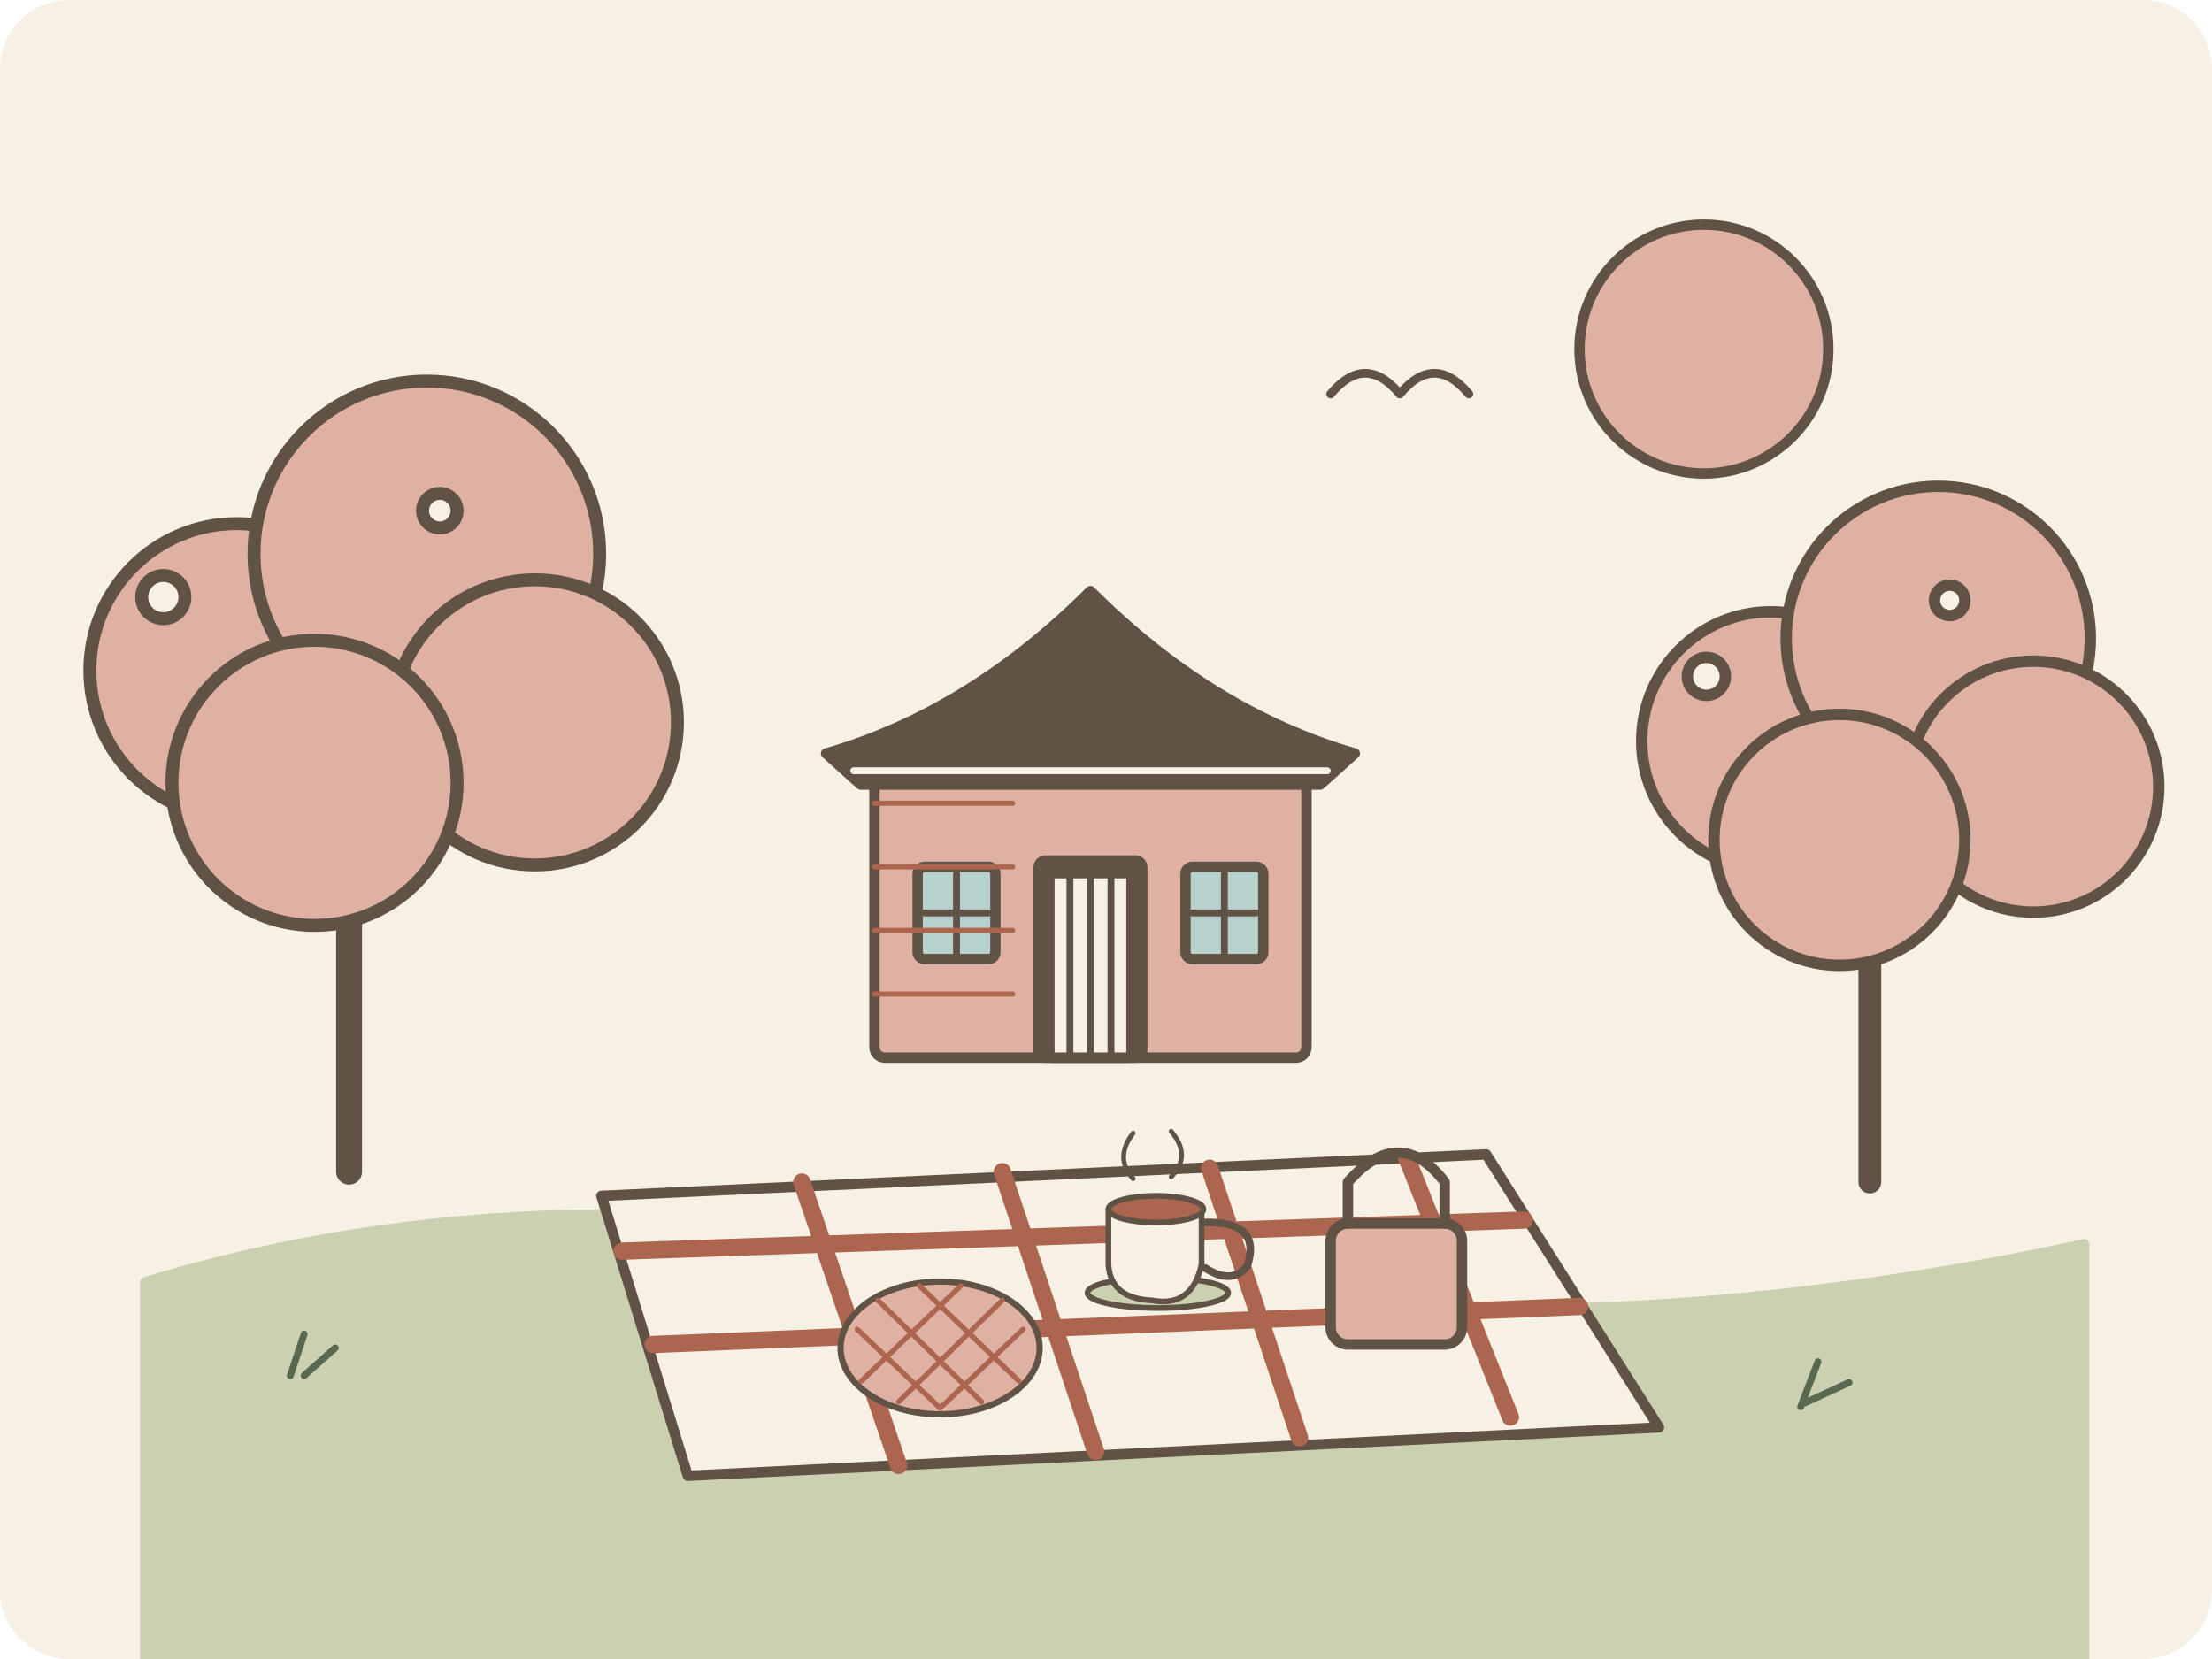
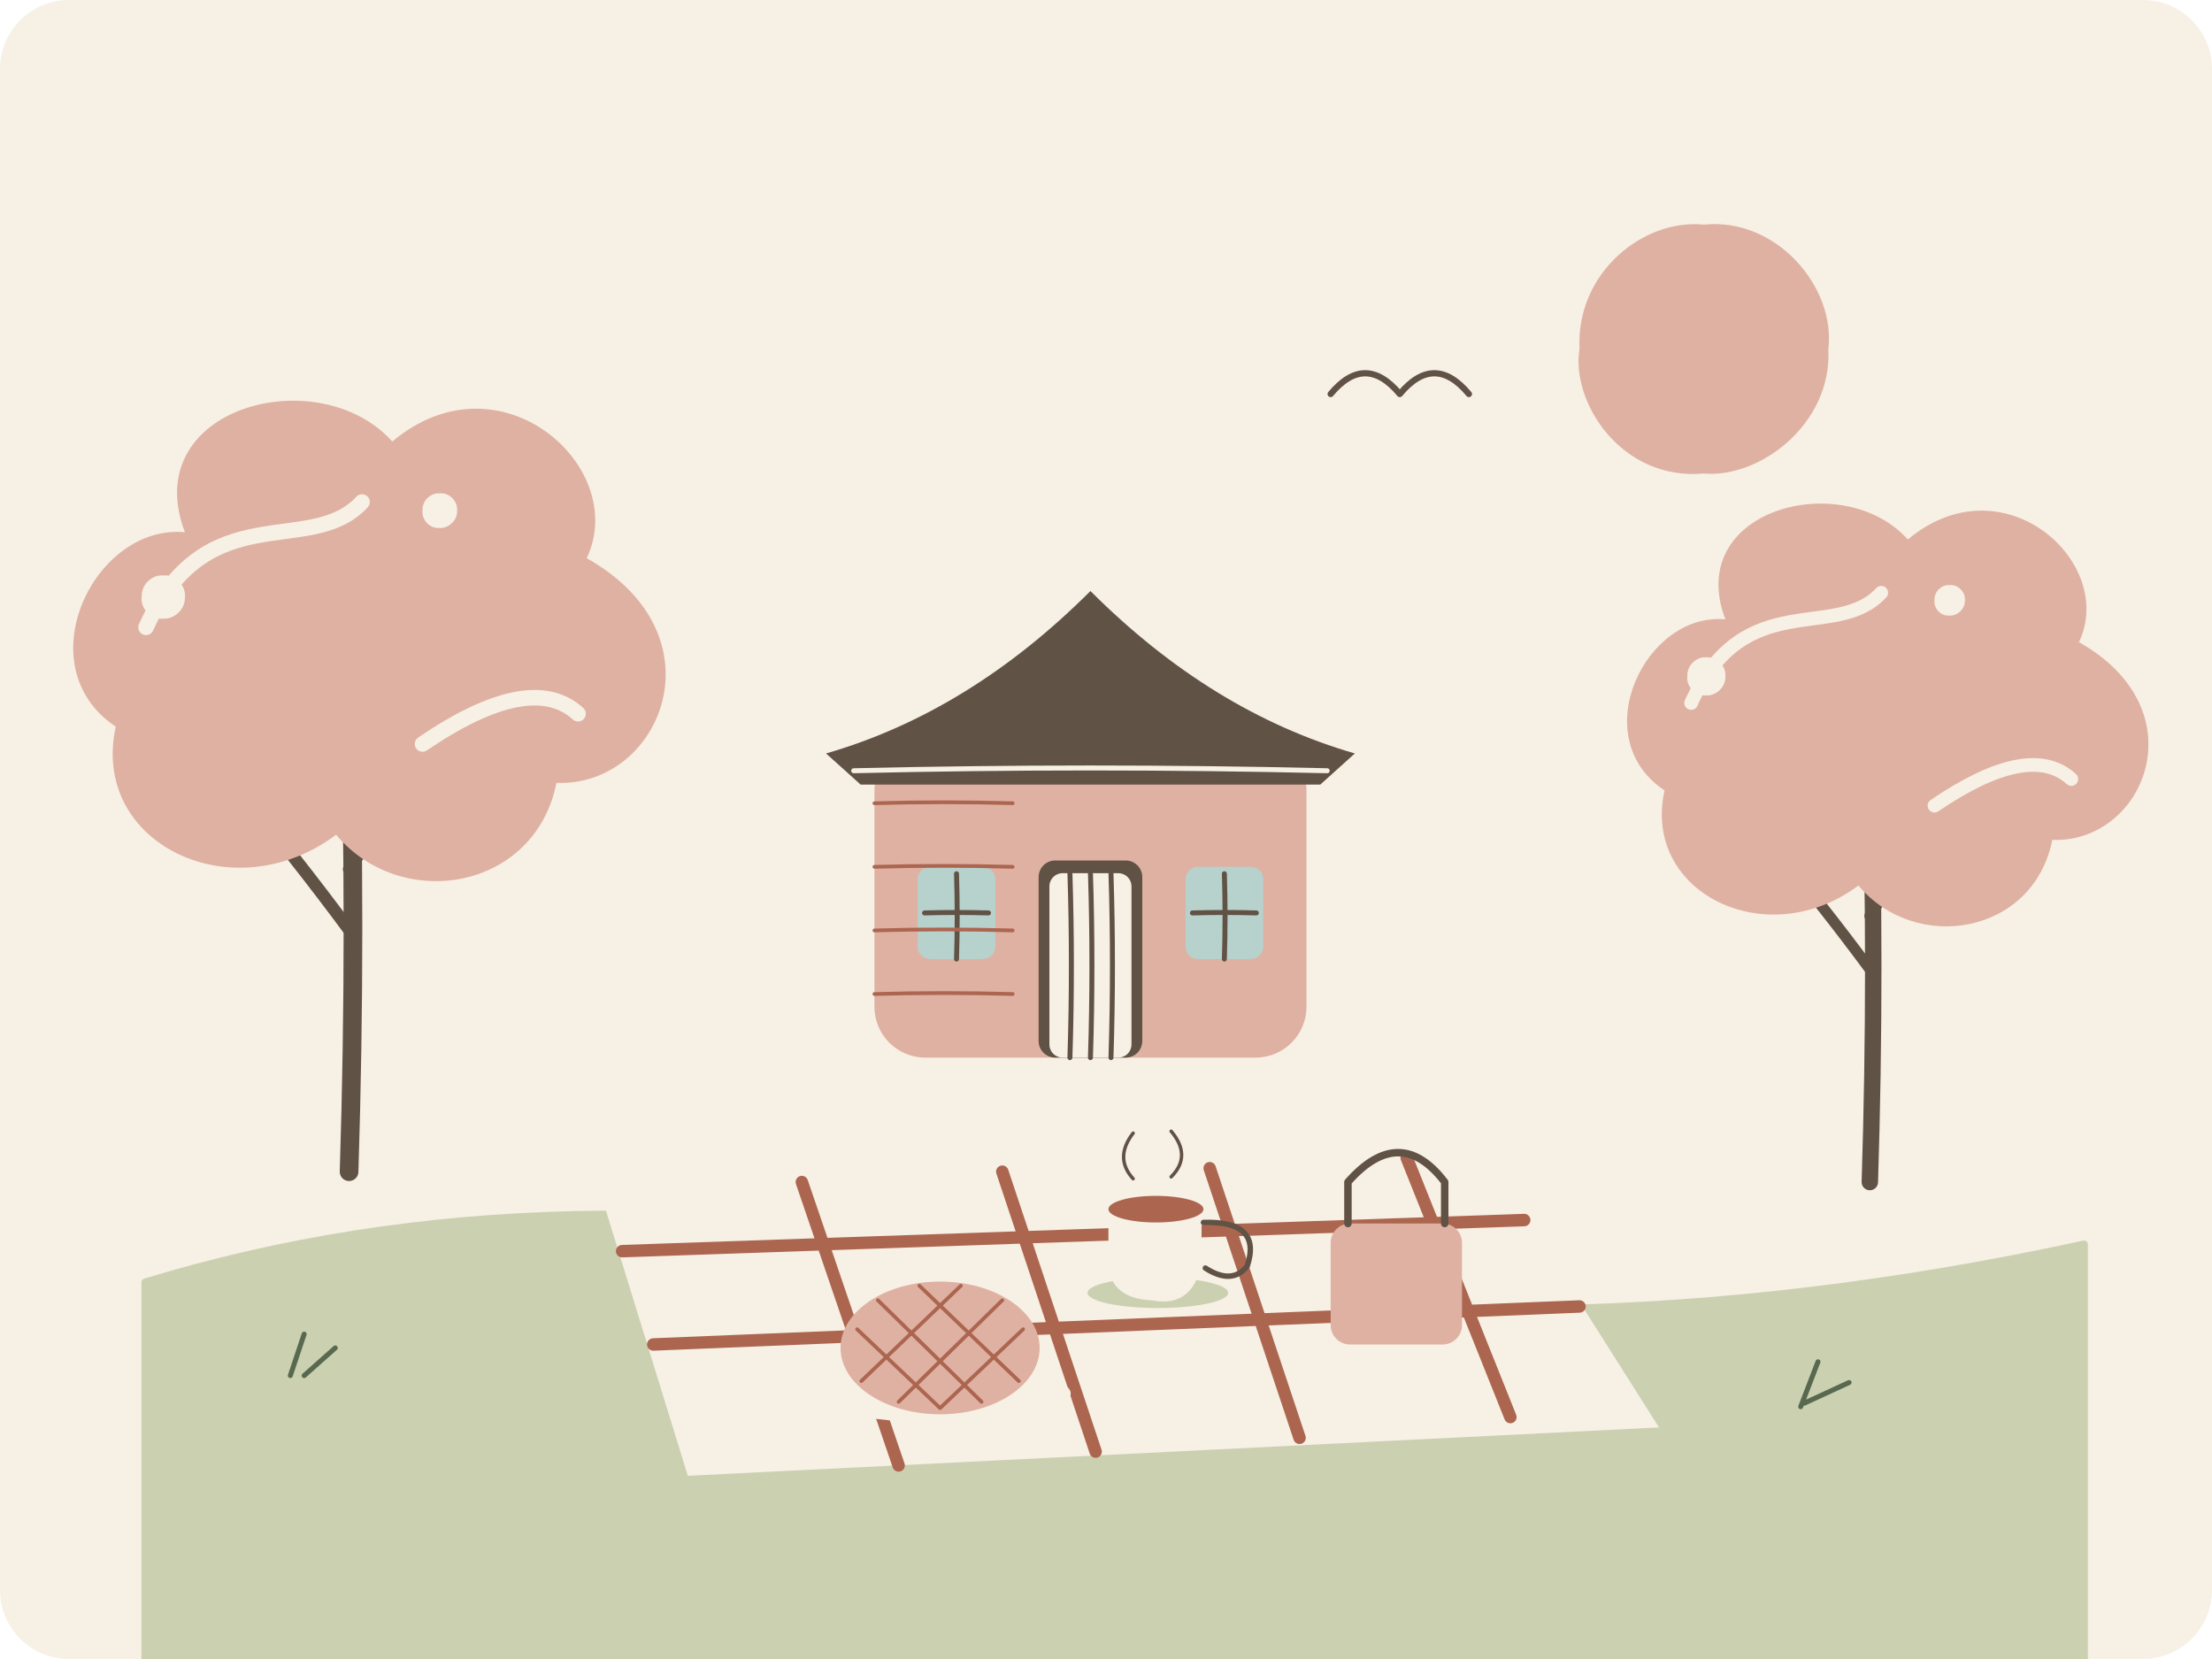
<svg xmlns="http://www.w3.org/2000/svg" width="640" height="480" viewBox="0 0 640 480" role="img" aria-labelledby="title">
  <rect width="640" height="480" rx="20" fill="#f7f0e4" />
-   <g stroke="#615246" stroke-width="3" stroke-linecap="round" stroke-linejoin="round">
-     <circle cx="493" cy="101" r="36" fill="#dfb1a2" />
+   <g stroke="none" stroke-width="2" stroke-linecap="round" stroke-linejoin="round">
+     <g transform="translate(493 101) scale(1)">
+       <path d="M0 -36C20.88 -38.16 38.16 -18 36 0C37.08 21.96 15.84 37.44 0 36C-24.12 38.16 -38.52 15.12 -36 0C-37.08 -22.32 -17.28 -37.8 0 -36Z" fill="#dfb1a2" stroke="none" stroke-width="2.16" stroke-linecap="round" stroke-linejoin="round" />
+     </g>
    <g transform="translate(78 88) scale(0.8)">
-       <path d="M0 23C-3 7 14-3 29 5C41-13 70-6 74 12C96 8 109 20 105 32H0Z" fill="#f7f0e4" stroke="#f7f0e4" stroke-width="3" stroke-linecap="round" stroke-linejoin="round" />
+       <path d="M0 23C-3 7 14-3 29 5C41-13 70-6 74 12C96 8 109 20 105 32H0Z" fill="#f7f0e4" stroke="#f7f0e4" stroke-width="2.16" stroke-linecap="round" stroke-linejoin="round" />
    </g>
    <g transform="translate(338 58) scale(0.55)">
-       <path d="M0 23C-3 7 14-3 29 5C41-13 70-6 74 12C96 8 109 20 105 32H0Z" fill="#f7f0e4" stroke="#f7f0e4" stroke-width="3" stroke-linecap="round" stroke-linejoin="round" />
+       <path d="M0 23C-3 7 14-3 29 5C41-13 70-6 74 12C96 8 109 20 105 32H0Z" fill="#f7f0e4" stroke="#f7f0e4" stroke-width="2.16" stroke-linecap="round" stroke-linejoin="round" />
    </g>
-     <path d="M385 114q10-12 20 0q10-12 20 0" fill="none" stroke="#615246" stroke-width="2.5" stroke-linecap="round" stroke-linejoin="round" />
-     <path d="M42 371Q160 335 301 365T603 360L603 480H42Z" fill="#cbd0b1" stroke="#cbd0b1" stroke-width="3" stroke-linecap="round" stroke-linejoin="round" />
-     <path d="M84 398l4-12m0 12 9-8M521 407l5-13m-4 12 13-6" fill="none" stroke="#59694f" stroke-width="2" stroke-linecap="round" stroke-linejoin="round" />
+     <path d="M385 114q10-12 20 0q10-12 20 0" fill="none" stroke="#615246" stroke-width="1.8" stroke-linecap="round" stroke-linejoin="round" />
+     <path d="M42 371Q160 335 301 365T603 360L603 480H42Z" fill="#cbd0b1" stroke="#cbd0b1" stroke-width="2.16" stroke-linecap="round" stroke-linejoin="round" />
+     <path d="M84 398l4-12m0 12 9-8M521 407l5-13m-4 12 13-6" fill="none" stroke="#59694f" stroke-width="1.44" stroke-linecap="round" stroke-linejoin="round" />
    <g transform="translate(101 339) scale(1.25)">
-       <path d="M0 0L0 -113" fill="none" stroke="#615246" stroke-width="6" stroke-linecap="round" stroke-linejoin="round" />
-       <path d="M0 -56L-26 -89" fill="none" stroke="#615246" stroke-width="4" stroke-linecap="round" stroke-linejoin="round" />
-       <path d="M0 -70L25 -109" fill="none" stroke="#615246" stroke-width="4" stroke-linecap="round" stroke-linejoin="round" />
-       <circle cx="-26" cy="-116" r="34" fill="#dfb1a2" />
-       <circle cx="18" cy="-143" r="40" fill="#dfb1a2" />
-       <circle cx="43" cy="-104" r="33" fill="#dfb1a2" />
-       <circle cx="-8" cy="-90" r="33" fill="#dfb1a2" />
-       <circle cx="-43" cy="-133" r="5" fill="#f7f0e4" />
-       <circle cx="21" cy="-153" r="4" fill="#f7f0e4" />
+       <path d="M0 0Q1.8 -56.5 0 -113" fill="none" stroke="#615246" stroke-width="4.32" stroke-linecap="round" stroke-linejoin="round" />
+       <path d="M0 -56Q-12.472 -72.864 -26 -89" fill="none" stroke="#615246" stroke-width="2.88" stroke-linecap="round" stroke-linejoin="round" />
+       <path d="M0 -70Q13.124 -89.85 25 -109" fill="none" stroke="#615246" stroke-width="2.88" stroke-linecap="round" stroke-linejoin="round" />
+       <path d="M-54-103C-75-117-59-150-38-148C-49-177-7-188 10-169C35-190 65-163 55-142C87-124 72-89 48-90C43-65 12-60-3-78C-27-60-60-76-54-103Z" fill="#dfb1a2" stroke="none" stroke-width="2.16" stroke-linecap="round" stroke-linejoin="round" />
+       <path d="M-47-126C-33-157-9-142 3-155M17-99Q42-116 53-106" fill="none" stroke="#f7f0e4" stroke-width="3.6" stroke-linecap="round" stroke-linejoin="round" />
+       <g transform="translate(-43 -133) scale(1)">
+         <path d="M0 -5C2.9 -5.3 5.3 -2.5 5 0C5.15 3.05 2.2 5.2 0 5C-3.35 5.3 -5.35 2.1 -5 0C-5.15 -3.1 -2.4 -5.25 0 -5Z" fill="#f7f0e4" stroke="none" stroke-width="2.16" stroke-linecap="round" stroke-linejoin="round" />
+       </g>
+       <g transform="translate(21 -153) scale(1)">
+         <path d="M0 -4C2.32 -4.24 4.24 -2 4 0C4.12 2.44 1.76 4.16 0 4C-2.68 4.24 -4.28 1.68 -4 0C-4.12 -2.48 -1.92 -4.2 0 -4Z" fill="#f7f0e4" stroke="none" stroke-width="2.16" stroke-linecap="round" stroke-linejoin="round" />
+       </g>
    </g>
    <g transform="translate(541 342) scale(1.1)">
-       <path d="M0 0L0 -113" fill="none" stroke="#615246" stroke-width="6" stroke-linecap="round" stroke-linejoin="round" />
-       <path d="M0 -56L-26 -89" fill="none" stroke="#615246" stroke-width="4" stroke-linecap="round" stroke-linejoin="round" />
-       <path d="M0 -70L25 -109" fill="none" stroke="#615246" stroke-width="4" stroke-linecap="round" stroke-linejoin="round" />
-       <circle cx="-26" cy="-116" r="34" fill="#dfb1a2" />
-       <circle cx="18" cy="-143" r="40" fill="#dfb1a2" />
-       <circle cx="43" cy="-104" r="33" fill="#dfb1a2" />
-       <circle cx="-8" cy="-90" r="33" fill="#dfb1a2" />
-       <circle cx="-43" cy="-133" r="5" fill="#f7f0e4" />
-       <circle cx="21" cy="-153" r="4" fill="#f7f0e4" />
+       <path d="M0 0Q1.8 -56.5 0 -113" fill="none" stroke="#615246" stroke-width="4.32" stroke-linecap="round" stroke-linejoin="round" />
+       <path d="M0 -56Q-12.472 -72.864 -26 -89" fill="none" stroke="#615246" stroke-width="2.88" stroke-linecap="round" stroke-linejoin="round" />
+       <path d="M0 -70Q13.124 -89.85 25 -109" fill="none" stroke="#615246" stroke-width="2.88" stroke-linecap="round" stroke-linejoin="round" />
+       <path d="M-54-103C-75-117-59-150-38-148C-49-177-7-188 10-169C35-190 65-163 55-142C87-124 72-89 48-90C43-65 12-60-3-78C-27-60-60-76-54-103Z" fill="#dfb1a2" stroke="none" stroke-width="2.16" stroke-linecap="round" stroke-linejoin="round" />
+       <path d="M-47-126C-33-157-9-142 3-155M17-99Q42-116 53-106" fill="none" stroke="#f7f0e4" stroke-width="3.6" stroke-linecap="round" stroke-linejoin="round" />
+       <g transform="translate(-43 -133) scale(1)">
+         <path d="M0 -5C2.9 -5.3 5.3 -2.5 5 0C5.15 3.05 2.2 5.2 0 5C-3.35 5.3 -5.35 2.1 -5 0C-5.15 -3.1 -2.4 -5.25 0 -5Z" fill="#f7f0e4" stroke="none" stroke-width="2.16" stroke-linecap="round" stroke-linejoin="round" />
+       </g>
+       <g transform="translate(21 -153) scale(1)">
+         <path d="M0 -4C2.32 -4.24 4.24 -2 4 0C4.12 2.44 1.76 4.16 0 4C-2.68 4.24 -4.28 1.68 -4 0C-4.12 -2.48 -1.92 -4.2 0 -4Z" fill="#f7f0e4" stroke="none" stroke-width="2.16" stroke-linecap="round" stroke-linejoin="round" />
+       </g>
    </g>
    <g transform="translate(253 214) scale(1)">
-       <rect x="0" y="0" width="125" height="92" rx="3" fill="#dfb1a2" />
-       <rect x="47.5" y="34.96" width="30" height="57.04" rx="2" fill="#615246" />
-       <rect x="50.625" y="38.64" width="23.75" height="53.36" rx="1" fill="#f7f0e4" />
-       <path d="M56.562 38.64L56.562 92" fill="none" stroke="#615246" stroke-width="2" stroke-linecap="round" stroke-linejoin="round" />
-       <path d="M62.5 38.64L62.5 92" fill="none" stroke="#615246" stroke-width="2" stroke-linecap="round" stroke-linejoin="round" />
-       <path d="M68.438 38.64L68.438 92" fill="none" stroke="#615246" stroke-width="2" stroke-linecap="round" stroke-linejoin="round" />
-       <rect x="12.5" y="36.8" width="22.5" height="26.68" rx="2" fill="#b7d1cd" />
-       <path d="M23.75 38.8L23.75 63.48" fill="none" stroke="#615246" stroke-width="2" stroke-linecap="round" stroke-linejoin="round" />
-       <path d="M14.5 50.14L33 50.14" fill="none" stroke="#615246" stroke-width="2" stroke-linecap="round" stroke-linejoin="round" />
-       <rect x="90" y="36.8" width="22.5" height="26.68" rx="2" fill="#b7d1cd" />
-       <path d="M101.25 38.8L101.25 63.48" fill="none" stroke="#615246" stroke-width="2" stroke-linecap="round" stroke-linejoin="round" />
-       <path d="M92 50.14L110.5 50.14" fill="none" stroke="#615246" stroke-width="2" stroke-linecap="round" stroke-linejoin="round" />
-       <path d="M0 18.4L40 18.4" fill="none" stroke="#ac6650" stroke-width="1.5" stroke-linecap="round" stroke-linejoin="round" />
-       <path d="M0 36.8L40 36.8" fill="none" stroke="#ac6650" stroke-width="1.5" stroke-linecap="round" stroke-linejoin="round" />
-       <path d="M0 55.2L40 55.2" fill="none" stroke="#ac6650" stroke-width="1.5" stroke-linecap="round" stroke-linejoin="round" />
-       <path d="M0 73.6L40 73.6" fill="none" stroke="#ac6650" stroke-width="1.5" stroke-linecap="round" stroke-linejoin="round" />
-       <path d="M-14 4Q27.5-8 62.5-43Q97.5-8 139 4L129 13H-4Z" fill="#615246" stroke="#615246" stroke-width="3" stroke-linecap="round" stroke-linejoin="round" />
-       <path d="M-6 9L131 9" fill="none" stroke="#f7f0e4" stroke-width="2" stroke-linecap="round" stroke-linejoin="round" />
+       <rect x="0" y="0" width="125" height="92" rx="14.72" fill="#dfb1a2" stroke="none" />
+       <rect x="47.5" y="34.96" width="30" height="57.04" rx="4.8" fill="#615246" stroke="none" />
+       <rect x="50.625" y="38.64" width="23.75" height="53.36" rx="3.8" fill="#f7f0e4" stroke="none" />
+       <path d="M56.562 38.64Q57.416 65.32 56.562 92" fill="none" stroke="#615246" stroke-width="1.44" stroke-linecap="round" stroke-linejoin="round" />
+       <path d="M62.5 38.64Q63.354 65.32 62.5 92" fill="none" stroke="#615246" stroke-width="1.44" stroke-linecap="round" stroke-linejoin="round" />
+       <path d="M68.438 38.64Q69.291 65.32 68.438 92" fill="none" stroke="#615246" stroke-width="1.44" stroke-linecap="round" stroke-linejoin="round" />
+       <rect x="12.5" y="36.8" width="22.5" height="26.68" rx="3.6" fill="#b7d1cd" stroke="none" />
+       <path d="M23.75 38.8Q24.145 51.14 23.75 63.48" fill="none" stroke="#615246" stroke-width="1.44" stroke-linecap="round" stroke-linejoin="round" />
+       <path d="M14.5 50.14Q23.75 49.881 33 50.14" fill="none" stroke="#615246" stroke-width="1.44" stroke-linecap="round" stroke-linejoin="round" />
+       <rect x="90" y="36.8" width="22.5" height="26.68" rx="3.6" fill="#b7d1cd" stroke="none" />
+       <path d="M101.25 38.8Q101.645 51.14 101.25 63.48" fill="none" stroke="#615246" stroke-width="1.44" stroke-linecap="round" stroke-linejoin="round" />
+       <path d="M92 50.14Q101.25 49.881 110.5 50.14" fill="none" stroke="#615246" stroke-width="1.44" stroke-linecap="round" stroke-linejoin="round" />
+       <path d="M0 18.4Q20 17.84 40 18.4" fill="none" stroke="#ac6650" stroke-width="1.08" stroke-linecap="round" stroke-linejoin="round" />
+       <path d="M0 36.8Q20 36.24 40 36.8" fill="none" stroke="#ac6650" stroke-width="1.08" stroke-linecap="round" stroke-linejoin="round" />
+       <path d="M0 55.2Q20 54.64 40 55.2" fill="none" stroke="#ac6650" stroke-width="1.08" stroke-linecap="round" stroke-linejoin="round" />
+       <path d="M0 73.6Q20 73.04 40 73.6" fill="none" stroke="#ac6650" stroke-width="1.08" stroke-linecap="round" stroke-linejoin="round" />
+       <path d="M-14 4Q27.5-8 62.5-43Q97.5-8 139 4L129 13H-4Z" fill="#615246" stroke="none" stroke-width="2.16" stroke-linecap="round" stroke-linejoin="round" />
+       <path d="M-6 9Q62.5 7.4 131 9" fill="none" stroke="#f7f0e4" stroke-width="1.44" stroke-linecap="round" stroke-linejoin="round" />
    </g>
-     <path d="M174 346L430 334L480 413L199 427Z" fill="#f7f0e4" stroke="#615246" stroke-width="3" stroke-linecap="round" stroke-linejoin="round" />
-     <path d="M180 362L441 353M189 389L457 378M232 342L260 424M290 339L317 420M350 338L376 416M407 335L437 410" fill="none" stroke="#ac6650" stroke-width="5" stroke-linecap="round" stroke-linejoin="round" />
+     <path d="M174 346L430 334L480 413L199 427Z" fill="#f7f0e4" stroke="none" stroke-width="2.16" stroke-linecap="round" stroke-linejoin="round" />
+     <path d="M180 362L441 353M189 389L457 378M232 342L260 424M290 339L317 420M350 338L376 416M407 335L437 410" fill="none" stroke="#ac6650" stroke-width="3.6" stroke-linecap="round" stroke-linejoin="round" />
    <g transform="translate(335 357) scale(0.55)">
-       <ellipse cx="0" cy="31" rx="37" ry="8" fill="#cbd0b1" />
-       <path d="M-26-13H23V16Q18 39-3 35Q-25 34-26 16Z" fill="#f7f0e4" stroke="#615246" stroke-width="3" stroke-linecap="round" stroke-linejoin="round" />
-       <path d="M24-6Q55-7 47 17Q39 27 25 18" fill="none" stroke="#615246" stroke-width="4" stroke-linecap="round" stroke-linejoin="round" />
-       <ellipse cx="-1" cy="-13" rx="25" ry="7" fill="#ac6650" />
-       <path d="M-13-29q-10-11 0-24M7-30q11-11 0-24" fill="none" stroke="#615246" stroke-width="2.5" stroke-linecap="round" stroke-linejoin="round" />
+       <ellipse cx="0" cy="31" rx="37" ry="8" fill="#cbd0b1" stroke="none" />
+       <path d="M-26-13H23V16Q18 39-3 35Q-25 34-26 16Z" fill="#f7f0e4" stroke="none" stroke-width="2.16" stroke-linecap="round" stroke-linejoin="round" />
+       <path d="M24-6Q55-7 47 17Q39 27 25 18" fill="none" stroke="#615246" stroke-width="2.88" stroke-linecap="round" stroke-linejoin="round" />
+       <ellipse cx="-1" cy="-13" rx="25" ry="7" fill="#ac6650" stroke="none" />
+       <path d="M-13-29q-10-11 0-24M7-30q11-11 0-24" fill="none" stroke="#615246" stroke-width="1.8" stroke-linecap="round" stroke-linejoin="round" />
    </g>
    <g transform="translate(272 390) scale(0.6)">
-       <ellipse cx="0" cy="0" rx="48" ry="32" fill="#dfb1a2" />
-       <path d="M-30-23L20 26M-10-30L38 16M-40-9L0 29M30-23L-20 26M10-30L-38 16M40-9L0 29" fill="none" stroke="#ac6650" stroke-width="2.5" stroke-linecap="round" stroke-linejoin="round" />
+       <ellipse cx="0" cy="22" rx="63" ry="14" fill="#f7f0e4" stroke="none" />
+       <ellipse cx="0" cy="0" rx="48" ry="32" fill="#dfb1a2" stroke="none" />
+       <path d="M-30-23L20 26M-10-30L38 16M-40-9L0 29M30-23L-20 26M10-30L-38 16M40-9L0 29" fill="none" stroke="#ac6650" stroke-width="1.8" stroke-linecap="round" stroke-linejoin="round" />
    </g>
-     <rect x="385" y="354" width="38" height="35" rx="5" fill="#dfb1a2" />
-     <path d="M390 354v-12q15-17 28 0v12" fill="none" stroke="#615246" stroke-width="3" stroke-linecap="round" stroke-linejoin="round" />
+     <rect x="385" y="354" width="38" height="35" rx="5.6" fill="#dfb1a2" stroke="none" />
+     <path d="M390 354v-12q15-17 28 0v12" fill="none" stroke="#615246" stroke-width="2.16" stroke-linecap="round" stroke-linejoin="round" />
  </g>
</svg>
